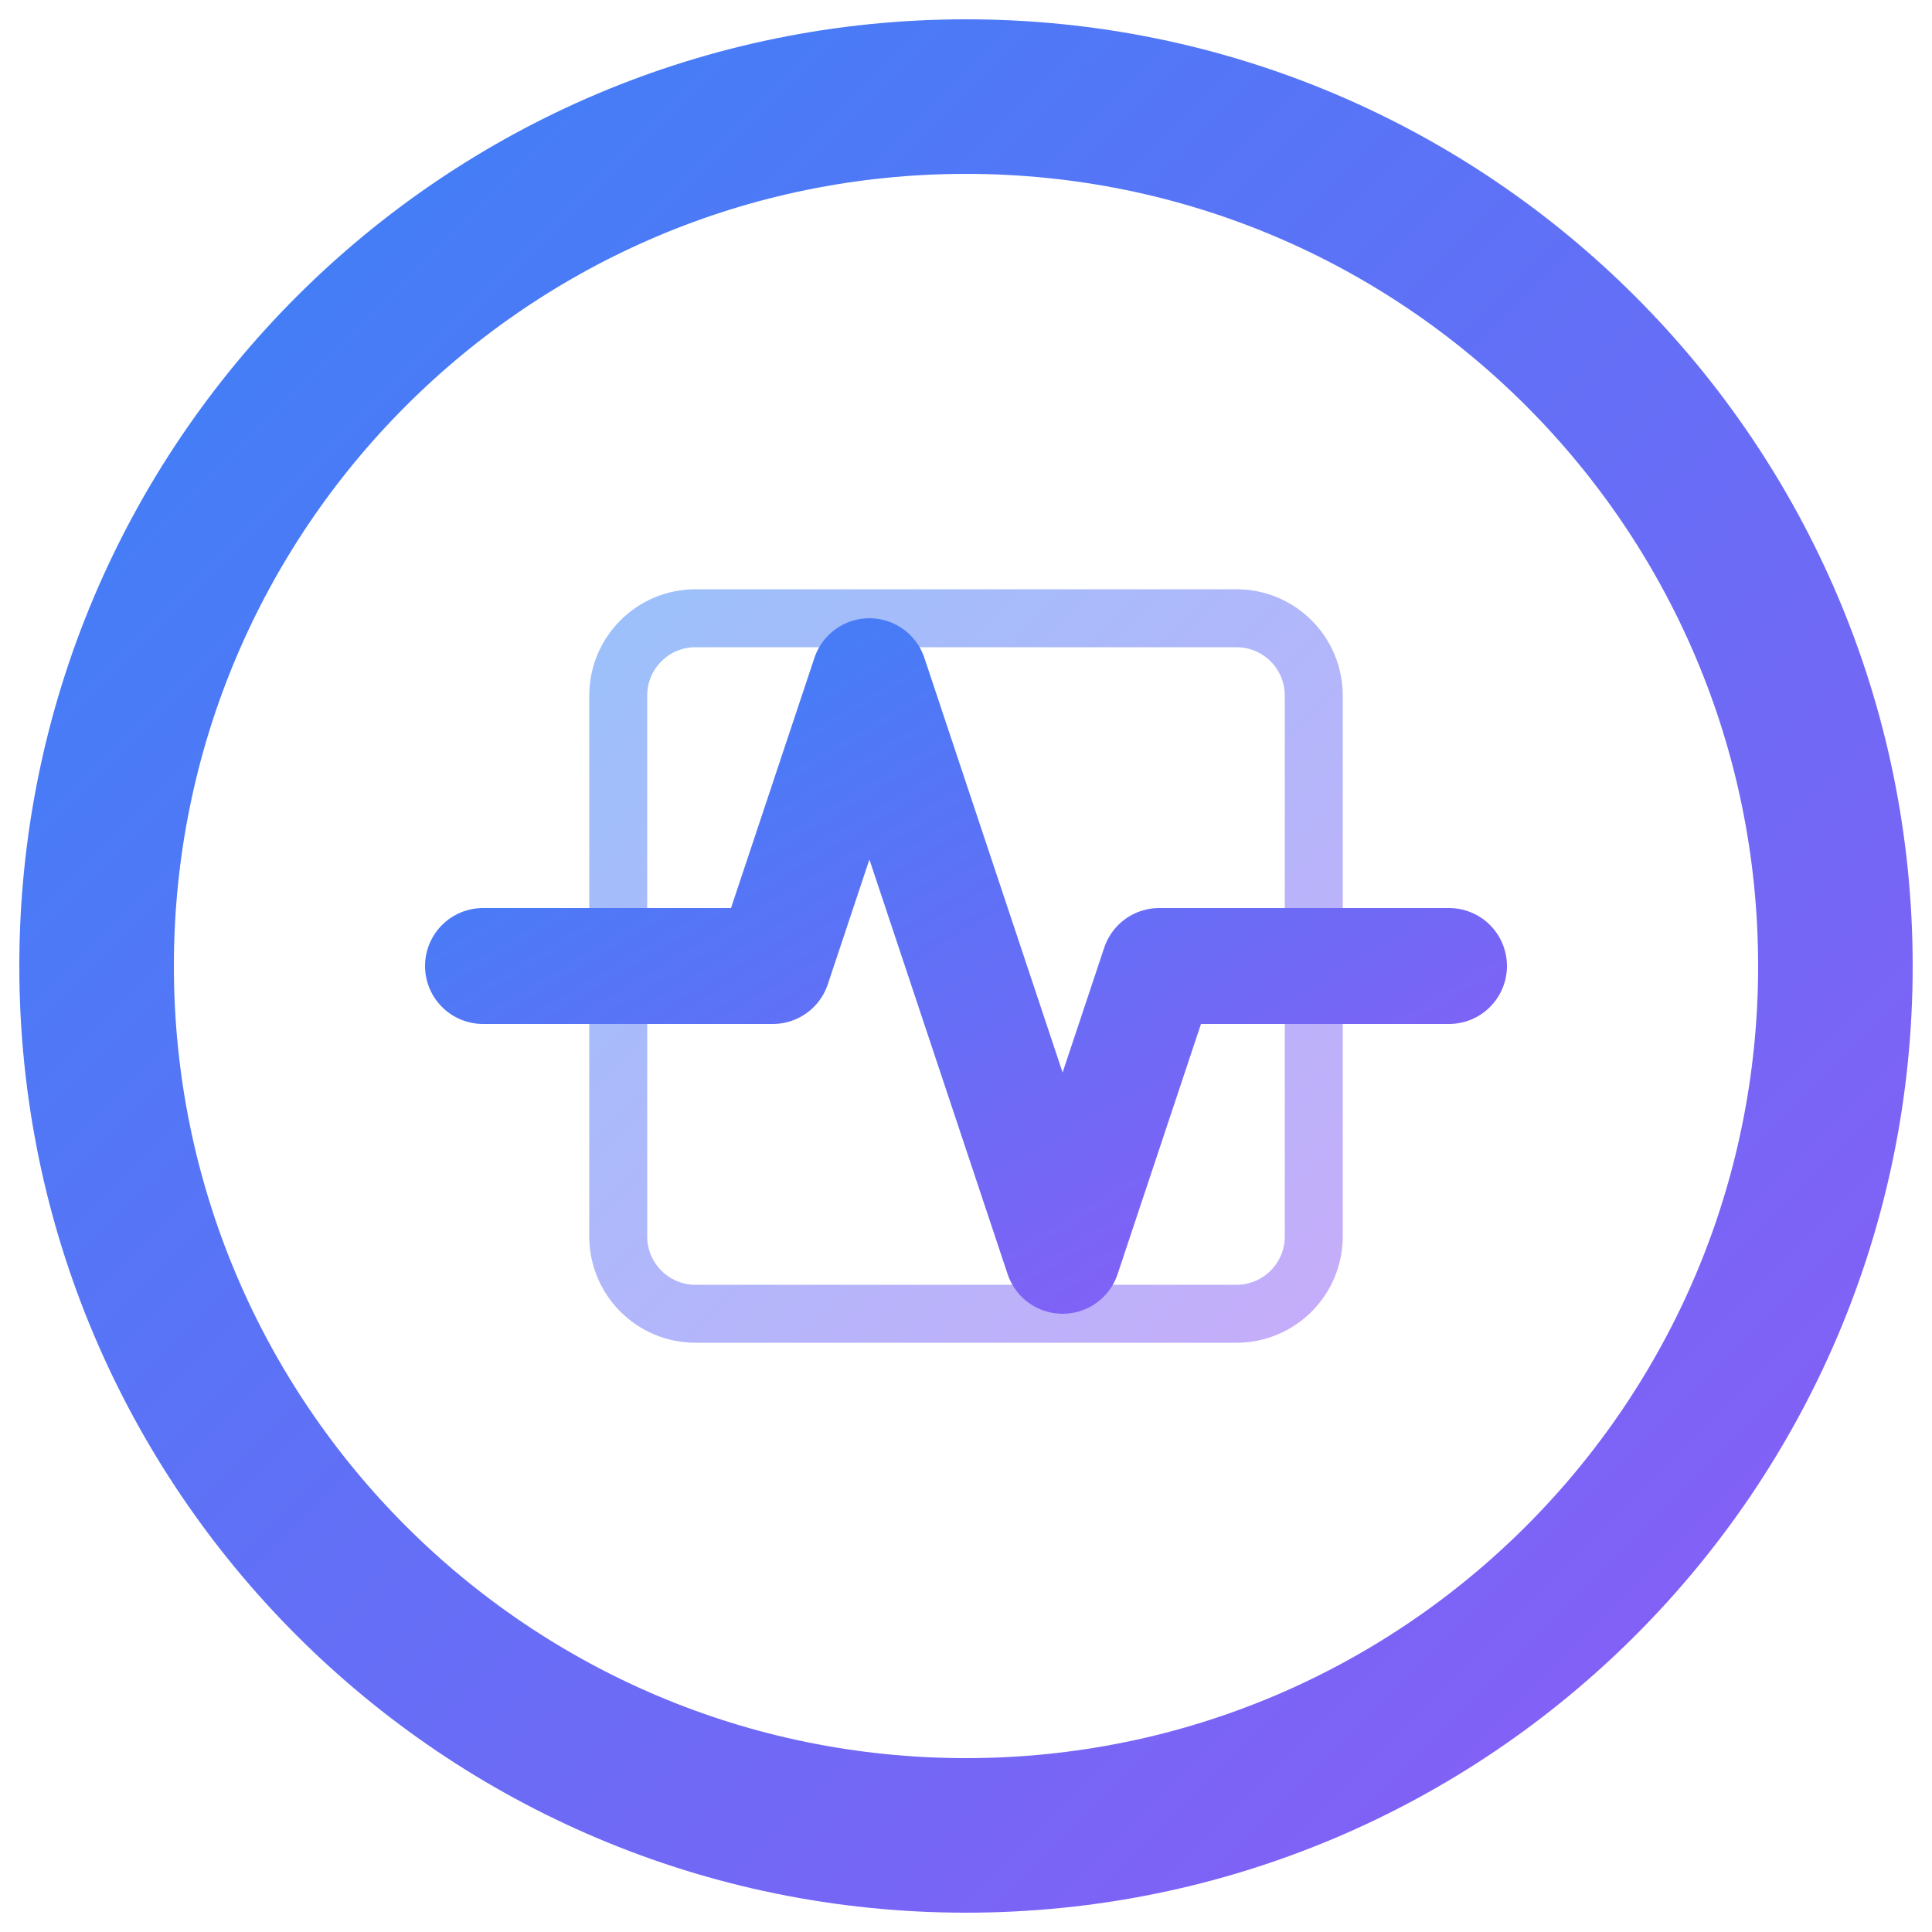
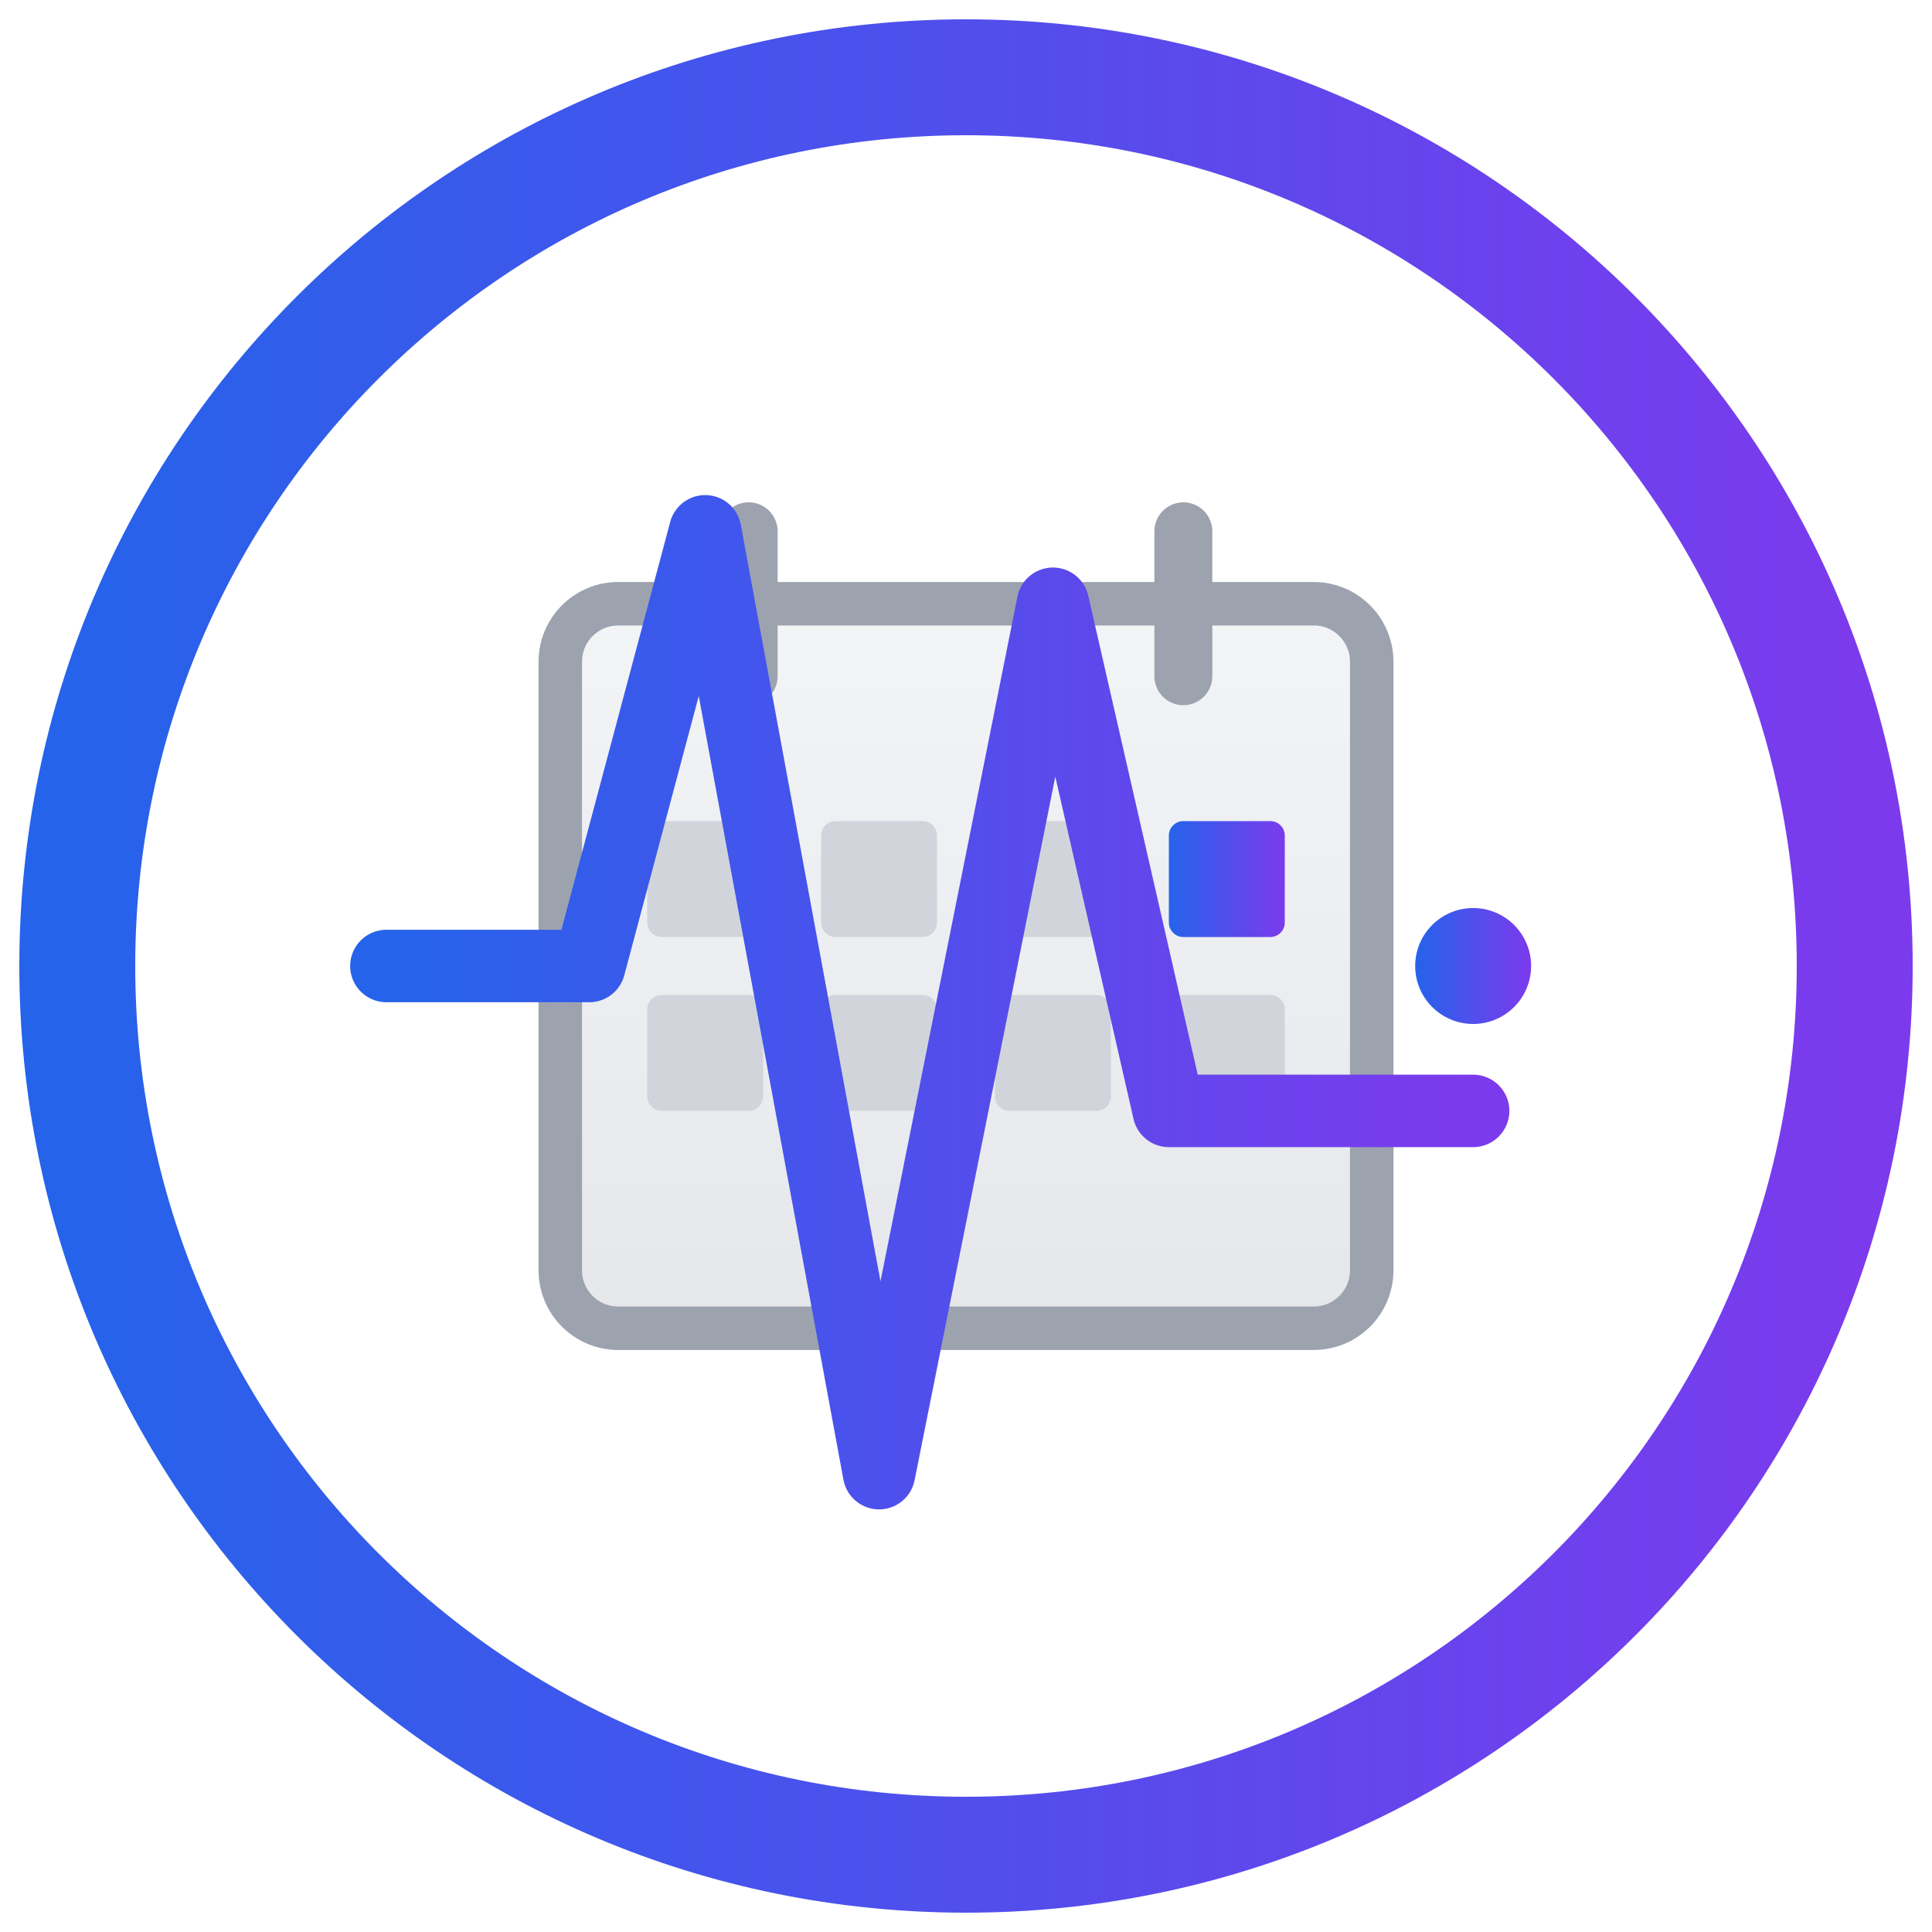
<svg xmlns="http://www.w3.org/2000/svg" viewBox="0 0 100 100">
  <defs>
-     <linearGradient id="lg" x1="0%" y1="0%" x2="100%" y2="100%">
-       <stop offset="0%" style="stop-color:#3B82F6" />
-       <stop offset="100%" style="stop-color:#8B5CF6" />
+     <linearGradient id="brandGrad" x1="0%" y1="0%" x2="100%" y2="0%">
+       <stop offset="0%" style="stop-color:#2563EB" />
+       <stop offset="100%" style="stop-color:#7C3AED" />
+     </linearGradient>
+     <linearGradient id="calGrad" x1="0%" y1="0%" x2="0%" y2="100%">
+       <stop offset="0%" style="stop-color:#f3f4f6" />
+       <stop offset="100%" style="stop-color:#e5e7eb" />
    </linearGradient>
  </defs>
-   <circle cx="50" cy="50" r="45" fill="none" stroke="url(#lg)" stroke-width="8" />
-   <rect x="32" y="32" width="36" height="36" rx="4" fill="none" stroke="url(#lg)" stroke-width="3" opacity="0.5" />
-   <line x1="32" y1="42" x2="68" y2="42" stroke="url(#lg)" stroke-width="3" opacity="0.5" />
-   <line x1="40" y1="28" x2="40" y2="34" stroke="url(#lg)" stroke-width="3" stroke-linecap="round" opacity="0.5" />
-   <line x1="60" y1="28" x2="60" y2="34" stroke="url(#lg)" stroke-width="3" stroke-linecap="round" opacity="0.5" />
-   <path d="M25 50 L40 50 L45 35 L55 65 L60 50 L75 50" fill="none" stroke="url(#lg)" stroke-width="6" stroke-linecap="round" stroke-linejoin="round" />
+   <circle cx="50" cy="50" r="46" fill="none" stroke="url(#brandGrad)" stroke-width="6" />
+   <g transform="translate(50 50) scale(0.75) translate(-50 -50)">
+     <rect x="22" y="25" width="56" height="50" rx="4" fill="url(#calGrad)" stroke="#9CA3AF" stroke-width="3" />
+     <path d="M35 20 v10 M65 20 v10" stroke="#9CA3AF" stroke-width="4" stroke-linecap="round" />
+     <g fill="#D1D5DB">
+       <rect x="28" y="40" width="8" height="8" rx="1" />
+       <rect x="40" y="40" width="8" height="8" rx="1" />
+       <rect x="52" y="40" width="8" height="8" rx="1" />
+       <rect x="64" y="40" width="8" height="8" rx="1" fill="url(#brandGrad)" />
+       <rect x="28" y="52" width="8" height="8" rx="1" />
+       <rect x="40" y="52" width="8" height="8" rx="1" />
+       <rect x="52" y="52" width="8" height="8" rx="1" />
+       <rect x="64" y="52" width="8" height="8" rx="1" />
+     </g>
+     <path d="M10 50 H24 L32 20 L44 85 L56 25 L64 60 H85" fill="none" stroke="url(#brandGrad)" stroke-width="5" stroke-linecap="round" stroke-linejoin="round" />
+     <circle cx="85" cy="50" r="4" fill="url(#brandGrad)" />
+   </g>
</svg>
